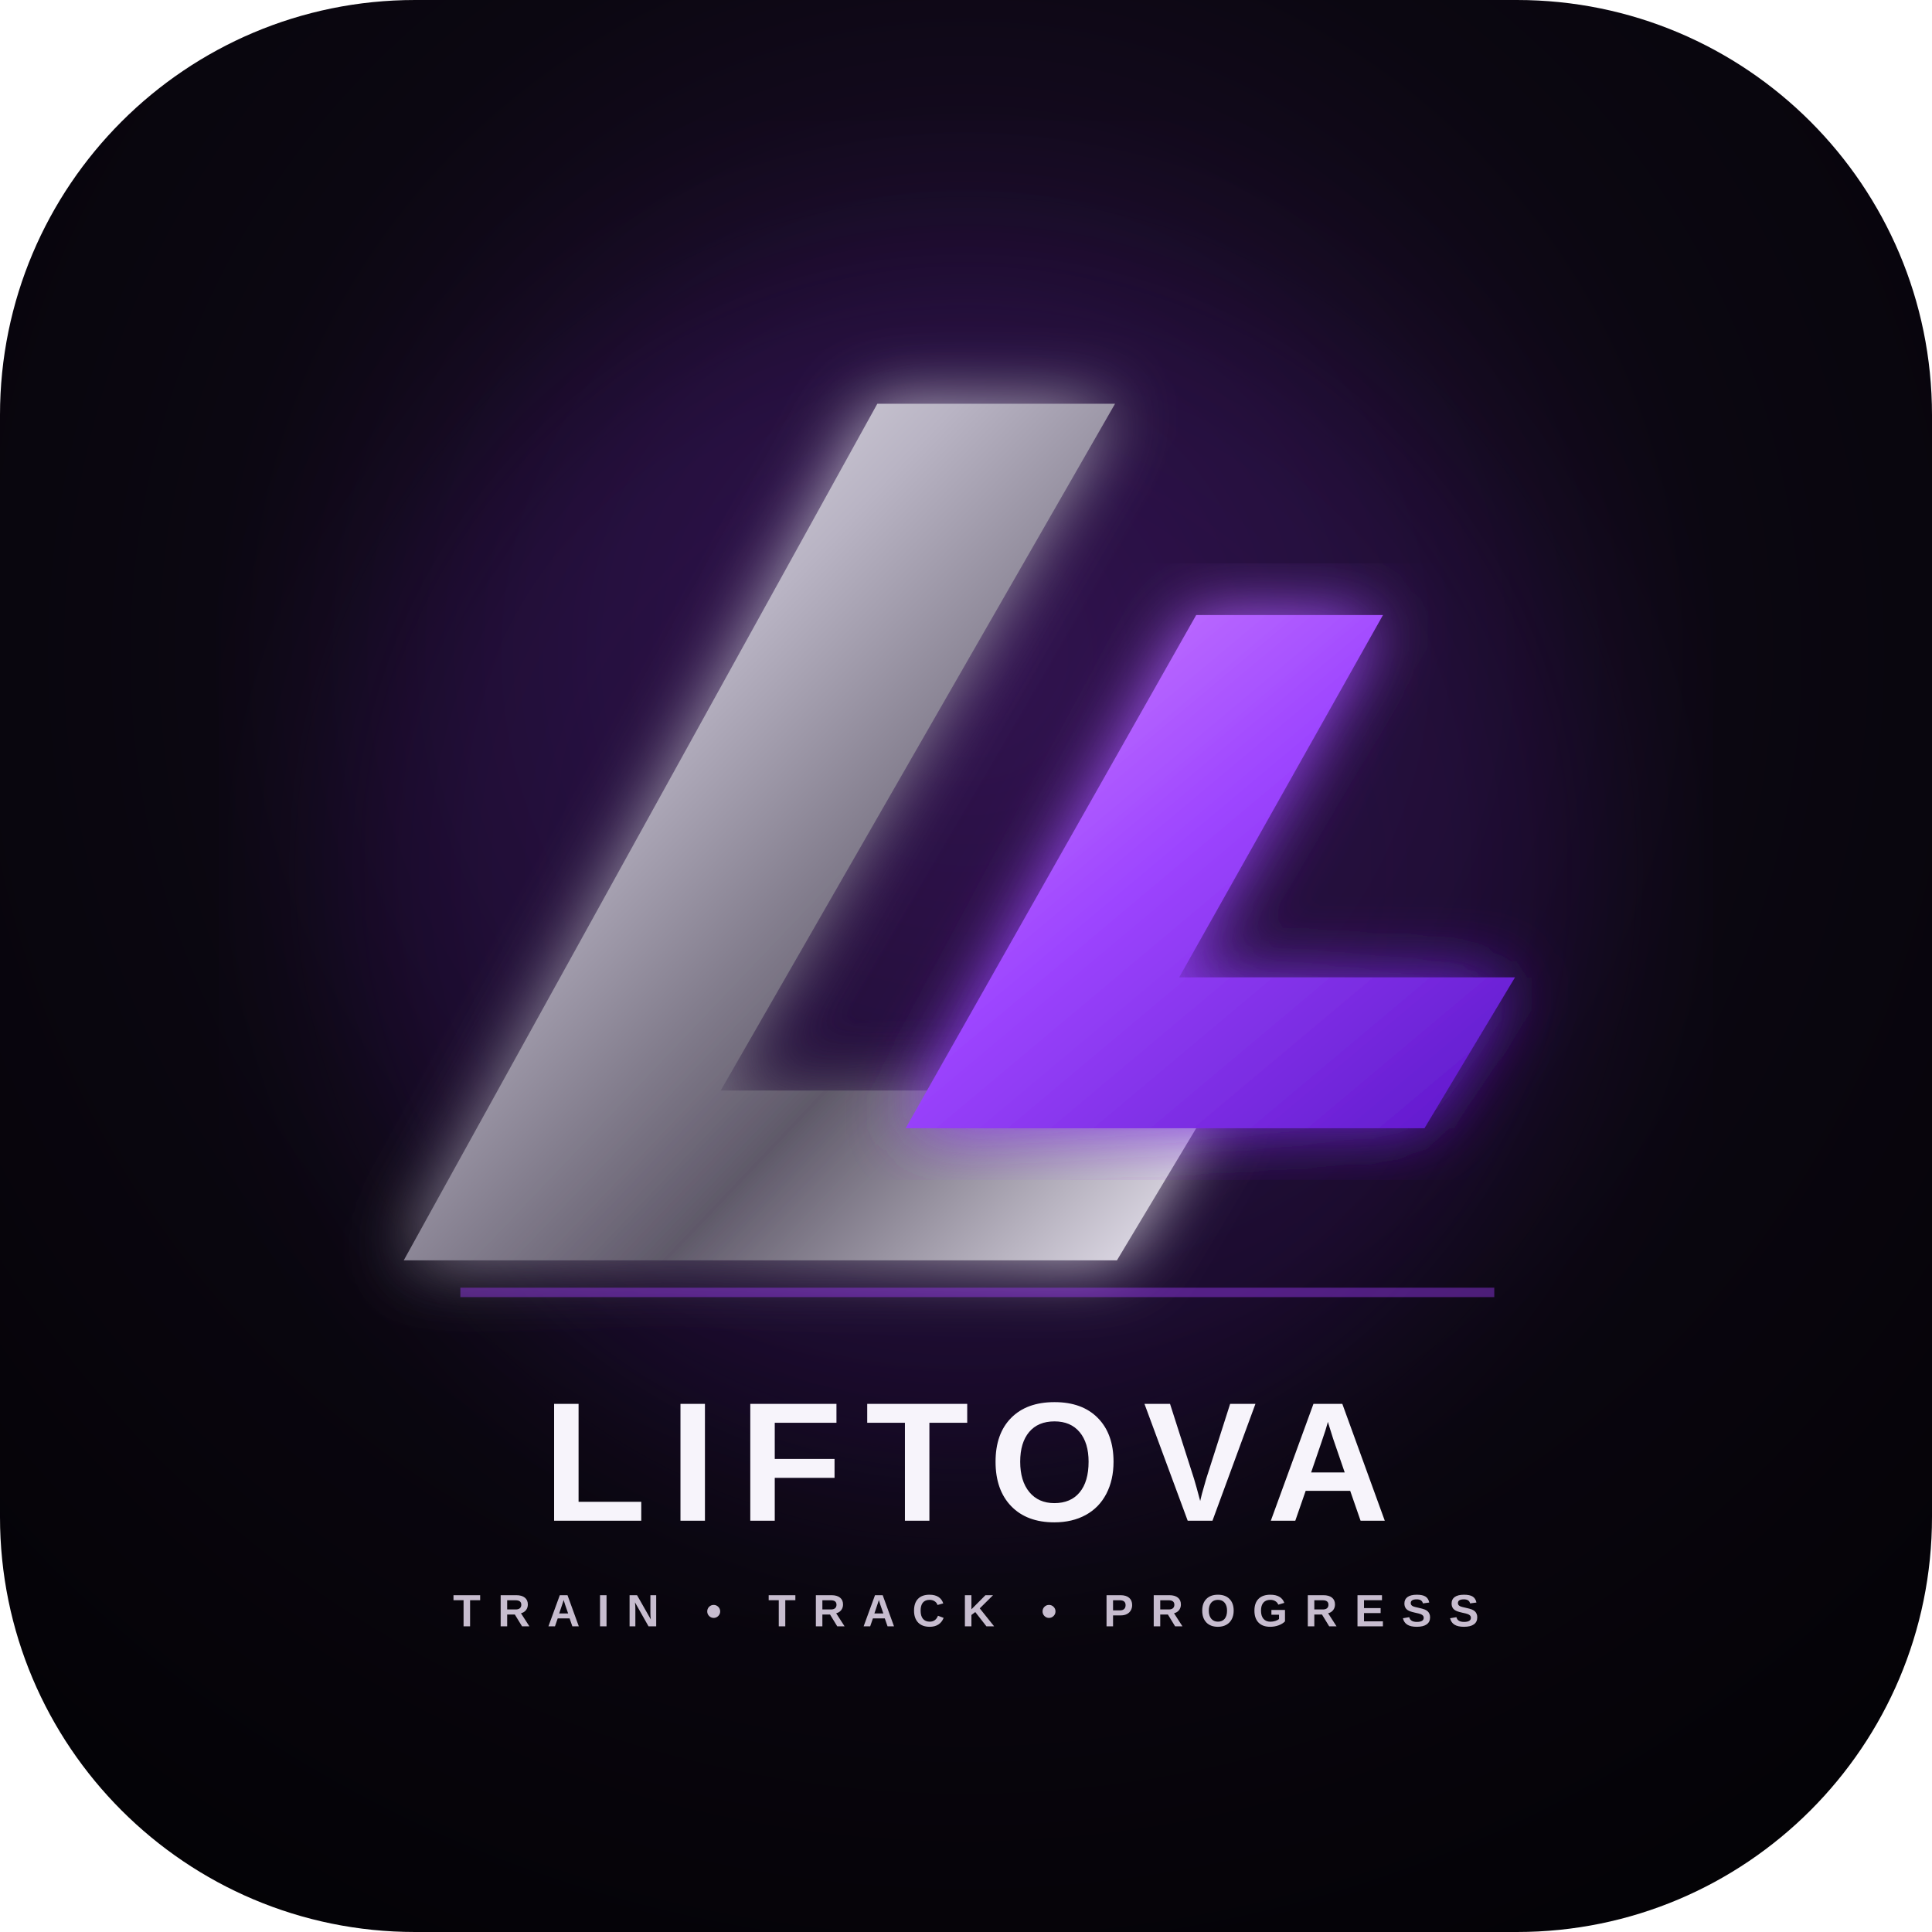
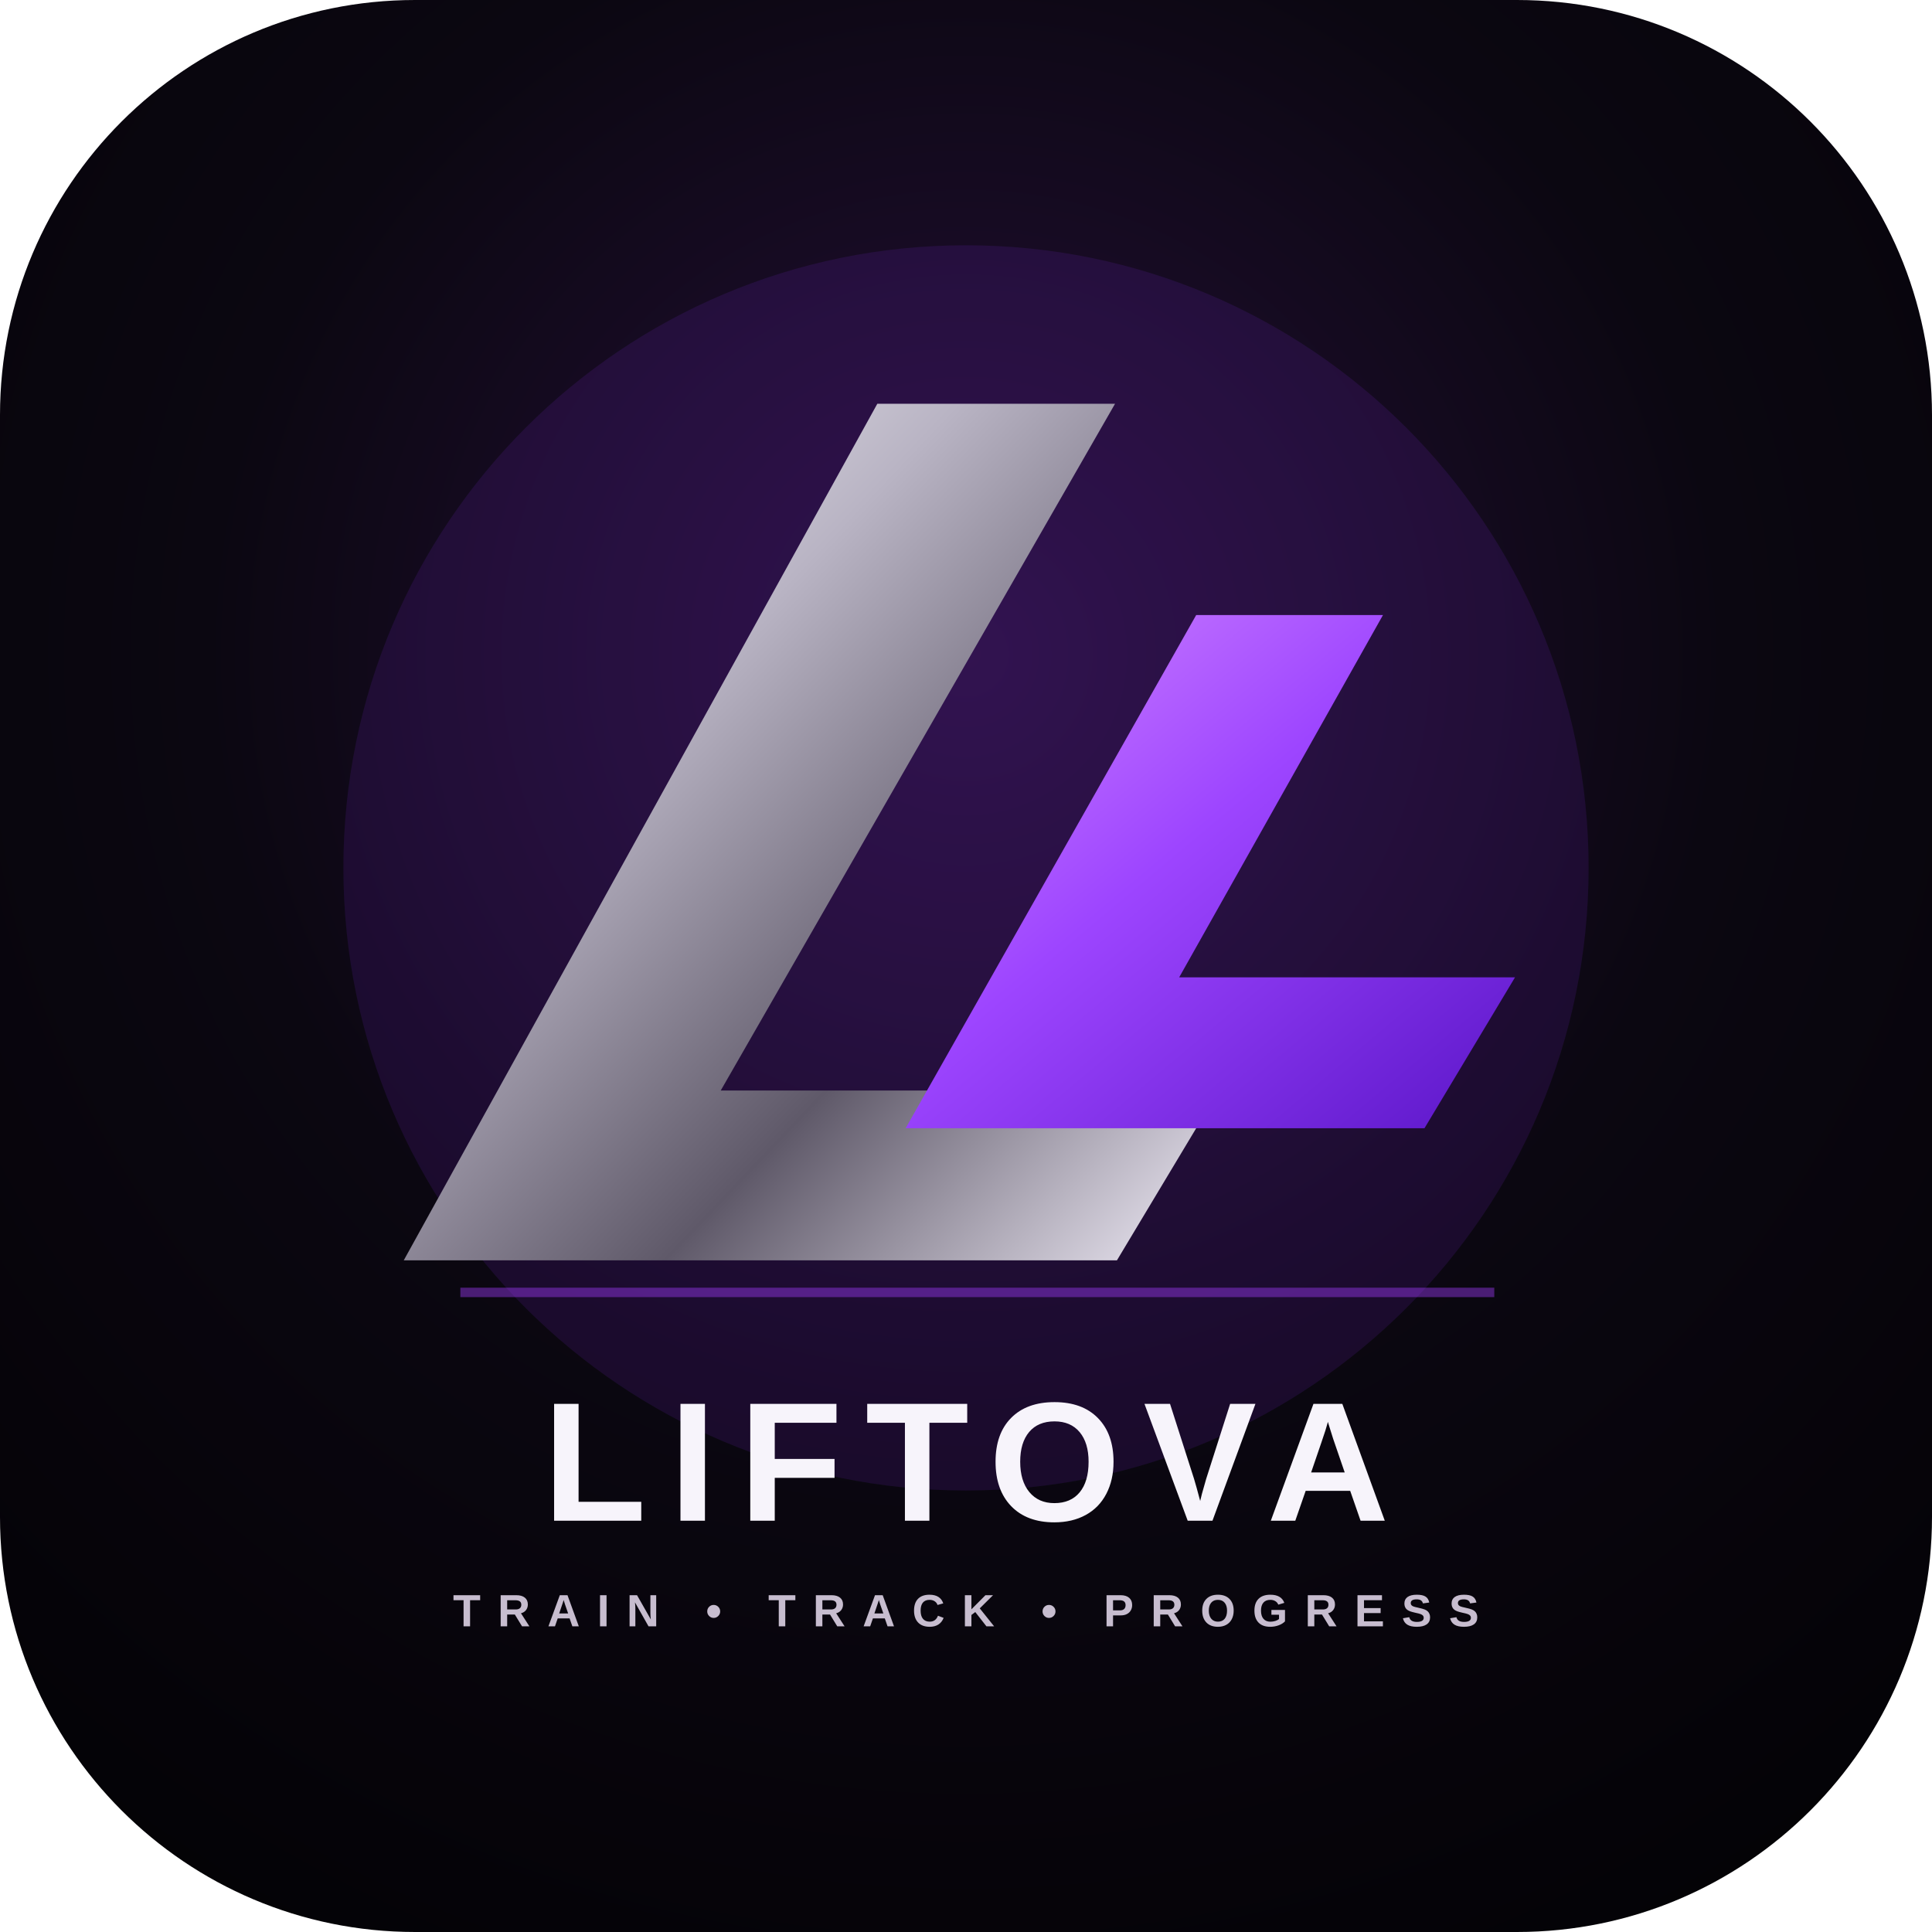
<svg xmlns="http://www.w3.org/2000/svg" viewBox="0 0 1024 1024" role="img" aria-label="LIFTOVA app icon">
  <defs>
    <radialGradient id="bg" cx="50%" cy="34%" r="78%">
      <stop offset="0" stop-color="#251039" />
      <stop offset=".5" stop-color="#0b0711" />
      <stop offset="1" stop-color="#030205" />
    </radialGradient>
    <linearGradient id="metal" x1="0" y1="0" x2="1" y2="1">
      <stop offset="0" stop-color="#ffffff" />
      <stop offset=".34" stop-color="#b9b4c4" />
      <stop offset=".66" stop-color="#5f5969" />
      <stop offset="1" stop-color="#f3effa" />
    </linearGradient>
    <linearGradient id="purple" x1="0" y1="0" x2="1" y2="1">
      <stop offset="0" stop-color="#d68cff" />
      <stop offset=".45" stop-color="#9d45ff" />
      <stop offset="1" stop-color="#5b16c8" />
    </linearGradient>
-     <filter id="glow">
-       <feGaussianBlur stdDeviation="18" result="b" />
-       <feMerge>
-         <feMergeNode in="b" />
-         <feMergeNode in="SourceGraphic" />
-       </feMerge>
-     </filter>
-     <filter id="soft">
-       <feGaussianBlur stdDeviation="48" />
-     </filter>
  </defs>
  <rect width="1024" height="1024" rx="220" fill="url(#bg)" />
-   <circle cx="512" cy="460" r="330" fill="#8d2cff" opacity=".12" filter="url(#soft)" />
+   <circle cx="512" cy="460" r="330" fill="#8d2cff" opacity=".12" />
  <g transform="translate(0 8)">
-     <path d="M214 660L465 206h126L382 570h264l-54 90z" fill="url(#metal)" filter="url(#glow)" />
-     <path d="M480 590l154-272h99L625 510h178l-48 80z" fill="url(#purple)" filter="url(#glow)" />
+     <path d="M214 660L465 206h126L382 570h264l-54 90z" fill="url(#metal)" />
+     <path d="M480 590l154-272h99L625 510h178l-48 80z" fill="url(#purple)" />
    <path d="M244 677h548" stroke="#a23cff" stroke-width="5" opacity=".42" />
  </g>
  <text x="512" y="806" text-anchor="middle" fill="#f7f4fb" font-family="Arial,Helvetica,sans-serif" font-size="90" font-weight="800" letter-spacing="12">LIFTOVA</text>
  <text x="512" y="862" text-anchor="middle" fill="#c7bdcf" font-family="Arial,Helvetica,sans-serif" font-size="24" font-weight="600" letter-spacing="9">TRAIN • TRACK • PROGRESS</text>
</svg>
